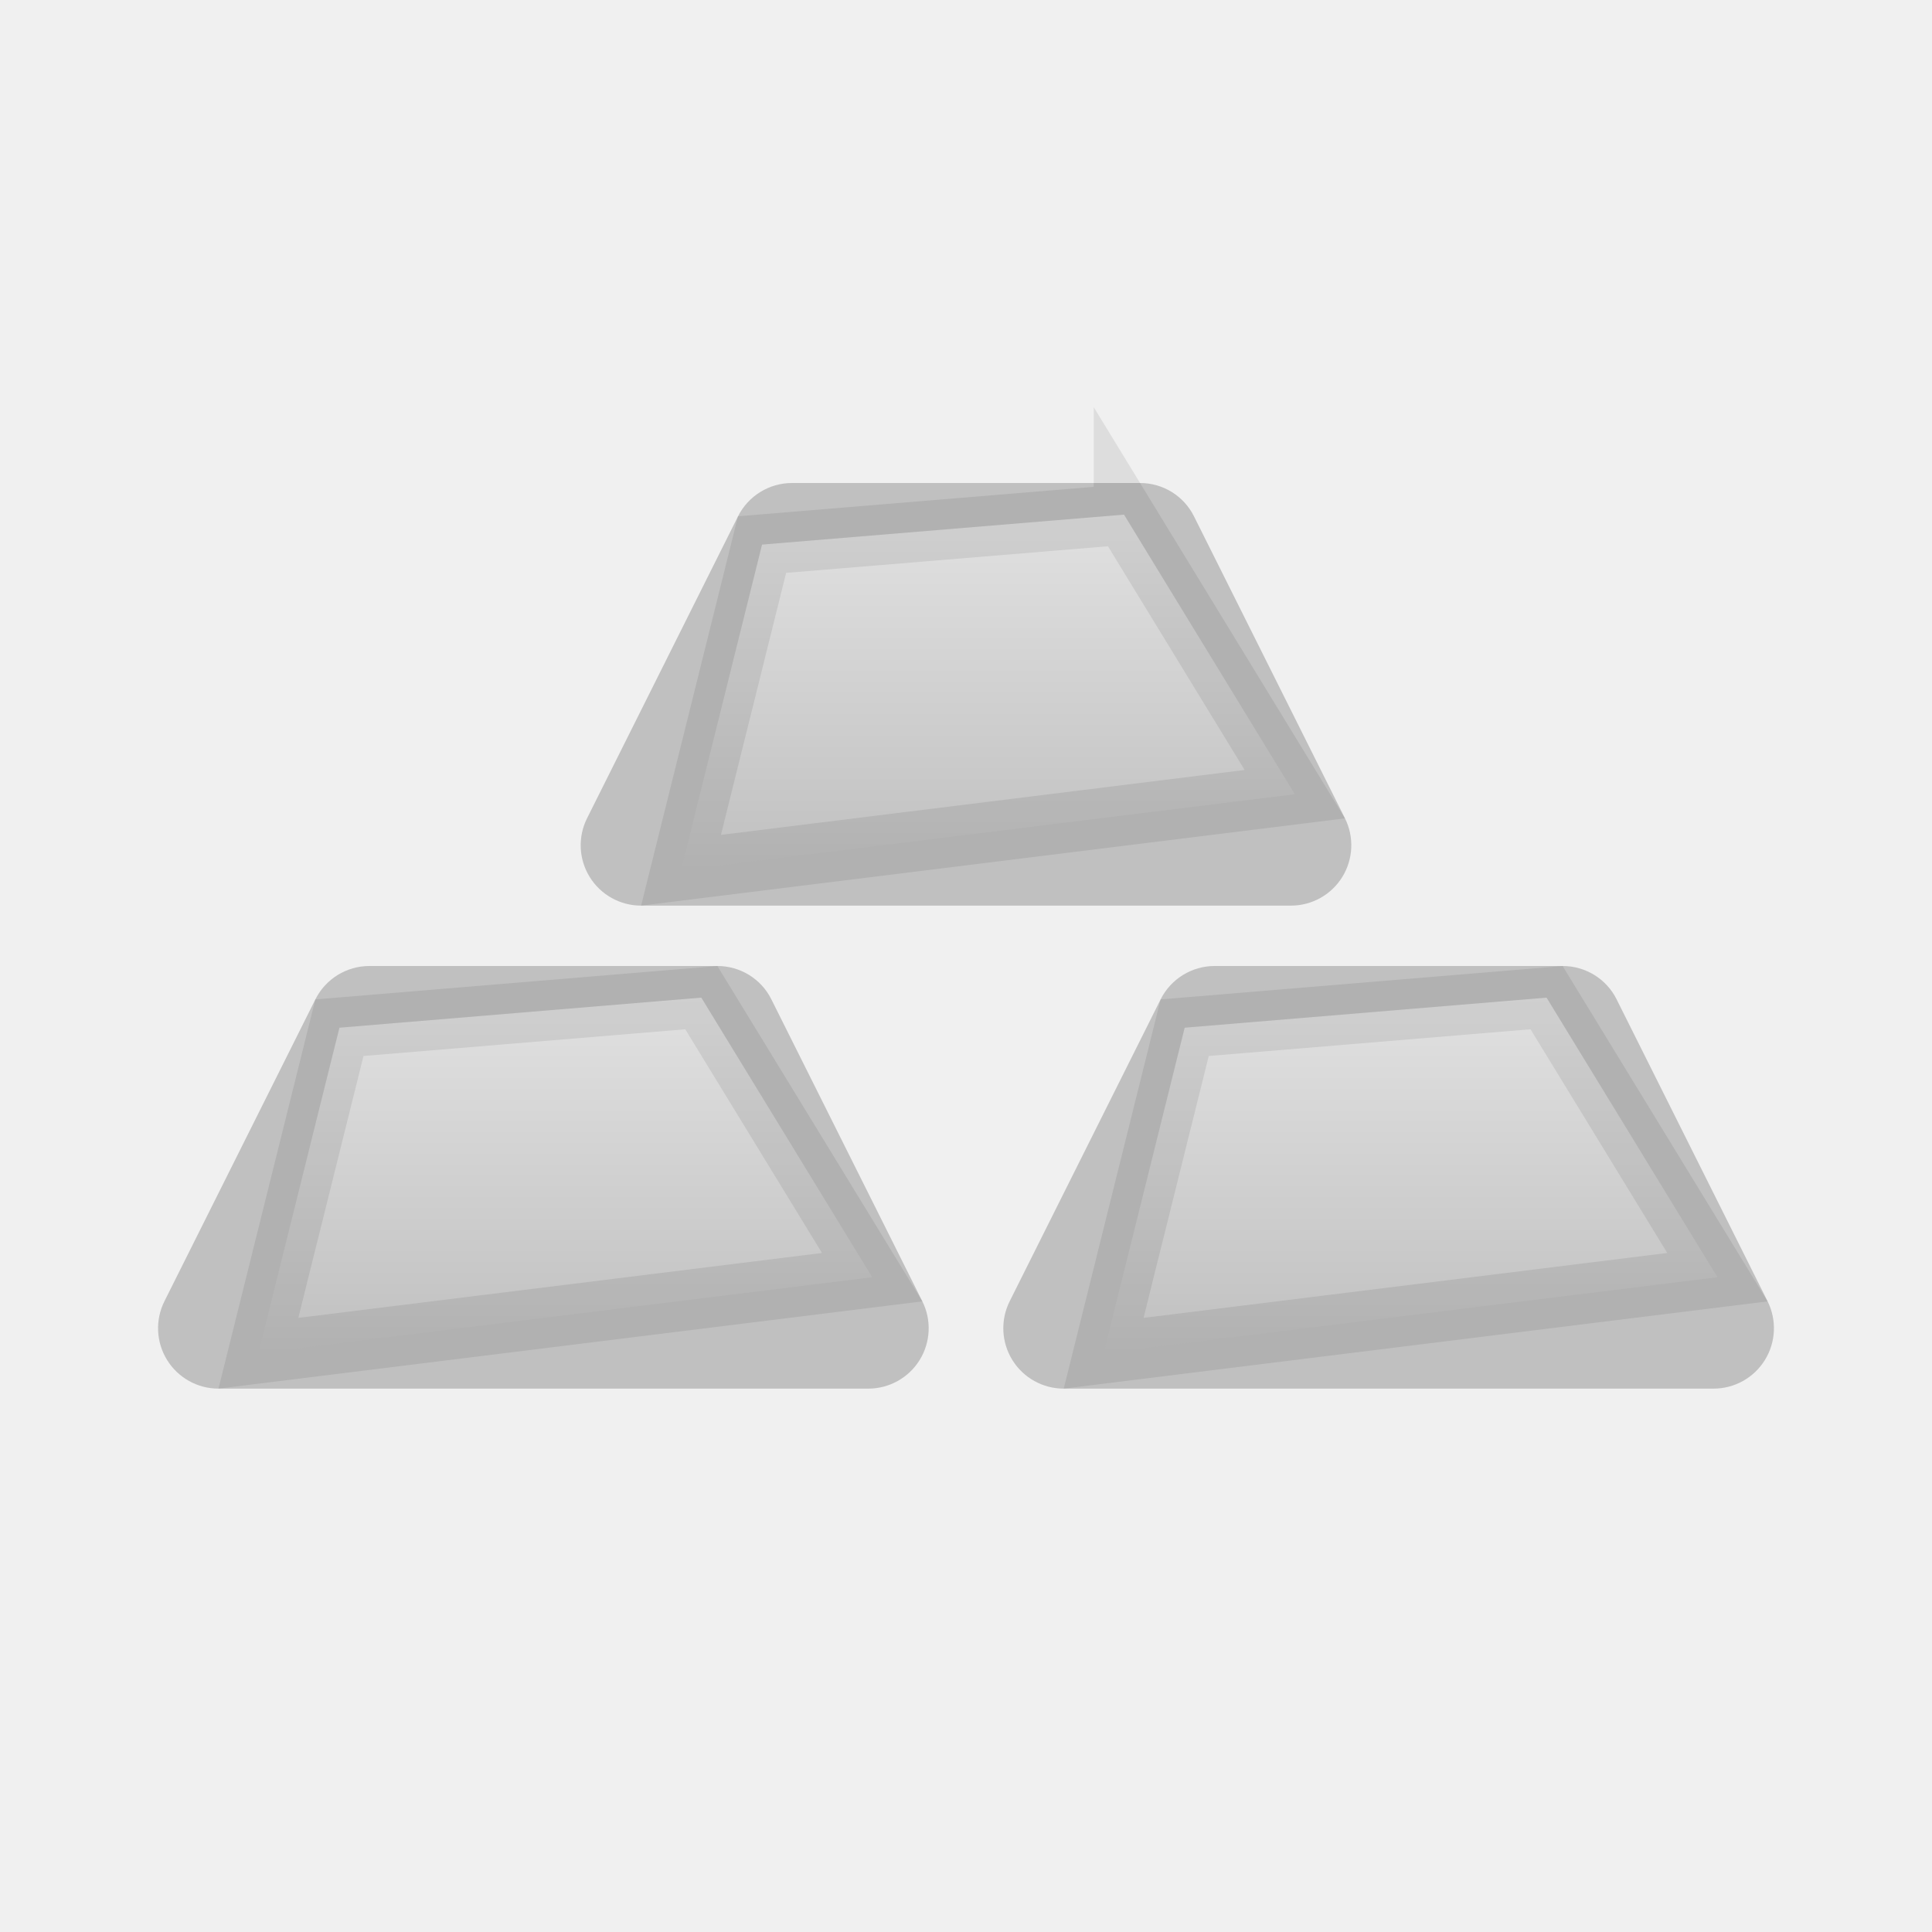
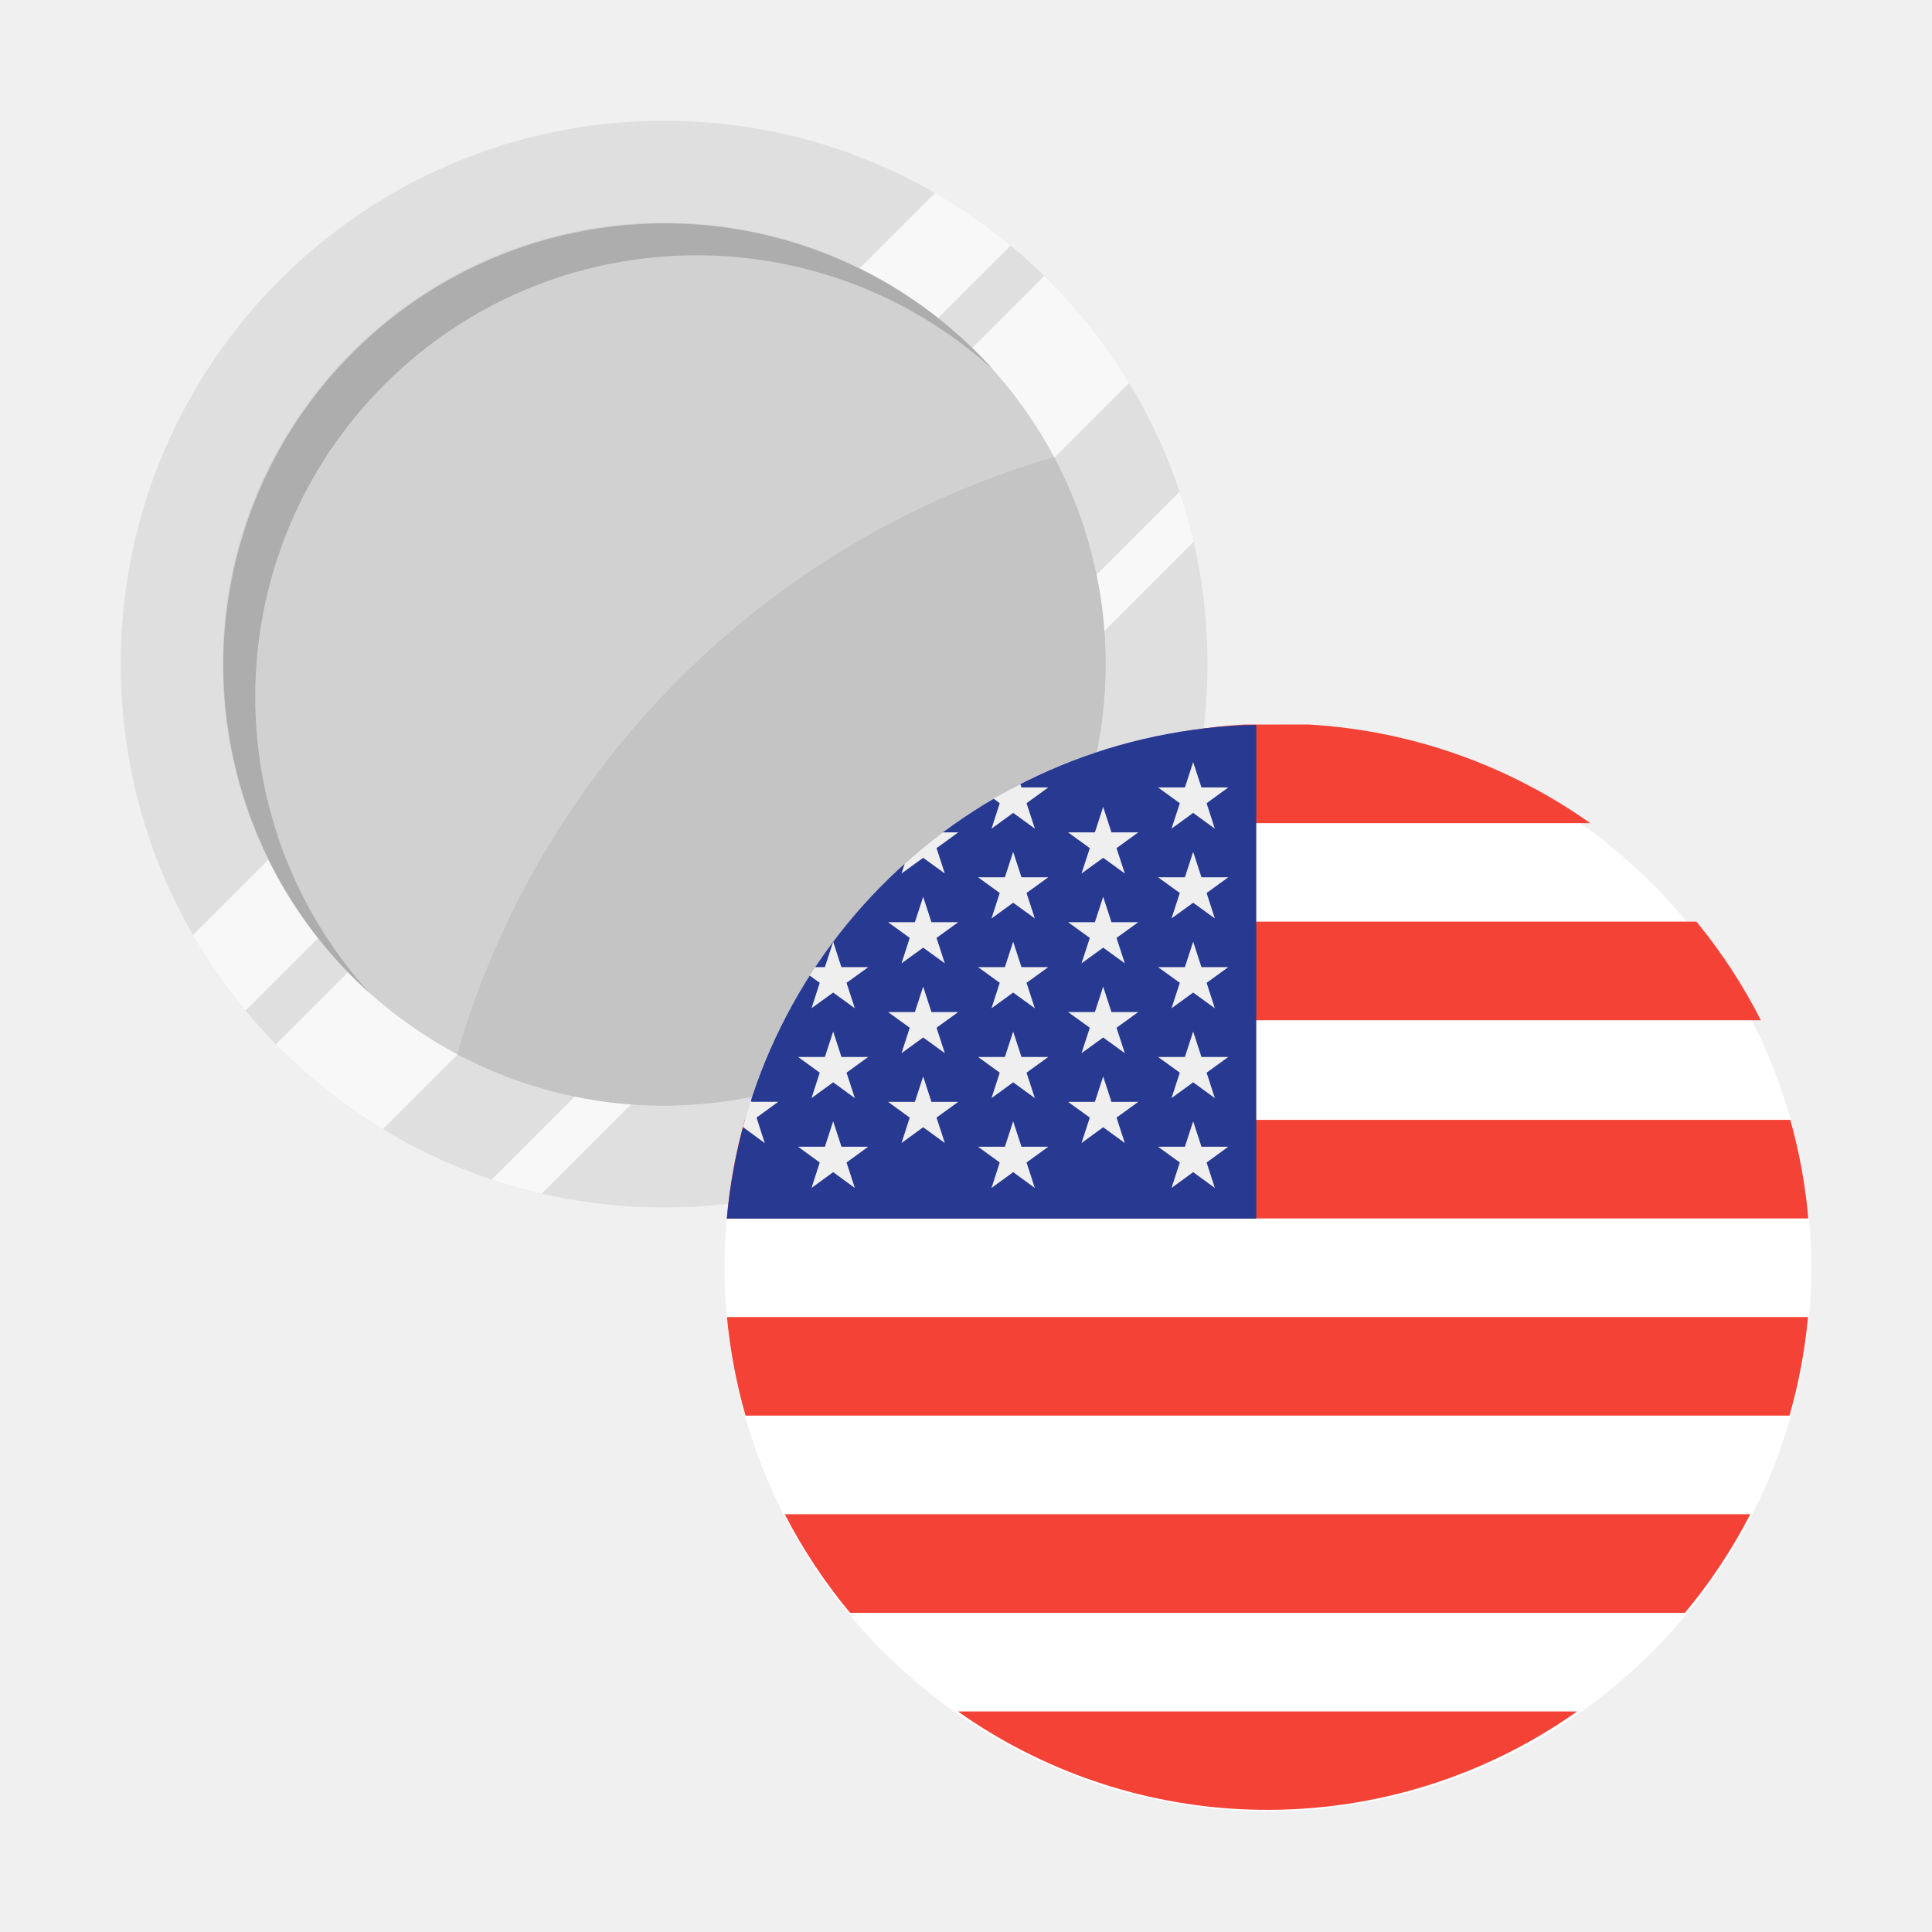
- <svg xmlns="http://www.w3.org/2000/svg" xmlns:xlink="http://www.w3.org/1999/xlink" width="16" height="16">
-   <defs>
-     <path id="a" d="M5.559 0h2.882c.19 0 .363.107.447.276l1.25 2.5a.5.5 0 0 1-.447.724H4.309a.5.5 0 0 1-.447-.724l1.25-2.5A.5.5 0 0 1 5.559 0z" />
-     <path id="c" d="M2.059 4h2.882c.19 0 .363.107.447.276l1.25 2.5a.5.5 0 0 1-.447.724H.809a.5.5 0 0 1-.447-.724l1.25-2.5A.5.5 0 0 1 2.059 4z" />
-     <path id="d" d="M9.059 4h2.882c.19 0 .363.107.447.276l1.25 2.5a.5.5 0 0 1-.447.724H7.809a.5.5 0 0 1-.447-.724l1.25-2.5A.5.5 0 0 1 9.059 4z" />
-     <linearGradient id="b" x1="50%" x2="50%" y1="0%" y2="100%">
-       <stop offset="0%" stop-color="#E1E1E1" />
-       <stop offset="100%" stop-color="silver" />
-     </linearGradient>
-   </defs>
-   <g fill="none" fill-rule="evenodd" transform="translate(1 4)">
-     <use fill="silver" xlink:href="#a" />
-     <path fill="url(#b)" stroke="#000" stroke-linejoin="square" stroke-opacity=".08" stroke-width=".5" d="M8.308.262 5.311.51 4.64 3.207l5.083-.63L8.308.261z" />
-     <use fill="silver" xlink:href="#c" />
-     <path fill="url(#b)" stroke="#000" stroke-linejoin="square" stroke-opacity=".08" stroke-width=".5" d="m4.808 4.262-2.997.249-.671 2.696 5.083-.63-1.415-2.315z" />
-     <use fill="silver" xlink:href="#d" />
-     <path fill="url(#b)" stroke="#000" stroke-linejoin="square" stroke-opacity=".08" stroke-width=".5" d="m11.808 4.262-2.997.249-.671 2.696 5.083-.63-1.415-2.315z" />
+ <svg xmlns="http://www.w3.org/2000/svg" width="24" height="24">
+   <g transform="translate(1.5 1.5)" fill="none" fill-rule="evenodd">
+     <circle cx="6.75" cy="6.75" r="6.75" fill="#DFDFDF" fill-rule="nonzero" />
+     <path fill="#F8F8F8" fill-rule="nonzero" d="M11.054 1.55a6.784 6.784 0 0 0-.939-.653L.897 10.115c.191.332.41.645.653.939l9.504-9.504zM3.258 12.527a6.734 6.734 0 0 1-1.331-1.055l9.545-9.545c.405.396.76.843 1.055 1.33l-9.27 9.27zm1.972.801a6.482 6.482 0 0 1-.621-.175l8.544-8.544c.068.203.127.41.175.62l-8.098 8.1z" />
+     <g fill-rule="nonzero" transform="translate(.75 .75)">
+       <circle cx="6" cy="6" r="5.484" fill="#D1D1D1" />
+       <path fill="#C4C4C4" d="M6 11.484a5.484 5.484 0 0 0 4.844-8.056 10.893 10.893 0 0 0-7.416 7.417 5.46 5.46 0 0 0 2.572.64z" />
+     </g>
+     <path fill="#ADADAD" fill-rule="nonzero" d="M10.833 3.089a5.483 5.483 0 0 0-7.745 7.744 5.484 5.484 0 1 1 7.746-7.744z" />
+     <path fill="#FFF" fill-rule="nonzero" d="M7.5 14.25a6.75 6.75 0 1 1 13.5 0 6.75 6.75 0 0 1-13.5 0z" />
+     <path fill="#F44336" d="M13.964 7.5c-1.3.075-2.5.518-3.5 1.225h7.79c-1-.707-2.2-1.15-3.5-1.225h-.791zm-4.82 2.45c-.31.375-.577.786-.8 1.224h12.03a6.705 6.705 0 0 0-.8-1.225H9.144zm-1.616 3.686c.037-.42.113-.83.223-1.225H20.74c.111.395.187.804.224 1.225H7.528zm.002 1.225c.04.42.118.83.231 1.224H20.73c.113-.394.191-.804.23-1.224H7.53zm1.53 3.674a6.711 6.711 0 0 1-.812-1.225h11.995a6.711 6.711 0 0 1-.812 1.225H9.06zm4.9 2.442h.02l.02.001a6.65 6.65 0 0 0 4.092-1.218h-7.693a6.66 6.66 0 0 0 3.561 1.217z" />
+     <path fill="#283991" fill-rule="nonzero" d="M14.106 7.504a6.742 6.742 0 0 0-6.577 6.134h6.577V7.504z" />
+     <path fill="#EFEFEF" fill-rule="nonzero" d="m8.85 11.314.103.316h.332l-.269.195.103.316-.269-.196-.269.196.102-.316-.269-.195h.333zm0 1.115.103.316h.332l-.269.196.103.316-.269-.196-.269.196.102-.316-.269-.196h.333zM9.968 9.64l.103.316h.332l-.269.195.103.316-.269-.195-.269.195.102-.316-.269-.195h.333zm0 1.116.103.316h.332l-.269.195.103.316-.269-.195-.269.195.102-.316-.269-.195h.333zm0 1.116.103.316h.332l-.269.195.103.316-.269-.196-.269.196.102-.316-.269-.195h.333zM8 12.699l-.102-.316.27-.196h-.333l-.008-.023a5.63 5.63 0 0 0-.1.343l.005-.004L8 12.7zm.58-1.674.27-.195.269.195-.103-.316.27-.195h-.334l-.102-.316-.103.316h-.123l-.067.104.126.091-.102.316zm1.388-1.869.269.195-.103-.315.27-.196h-.193a6.98 6.98 0 0 0-.472.387l-.04.124.269-.195zm.849-.362.269-.196.27.196-.104-.316.27-.196h-.333l-.014-.042a6.685 6.685 0 0 0-.334.18l.078.058-.102.316zm.269.288.103.316h.333l-.27.195.103.316-.269-.195-.269.195.102-.316-.269-.195h.333zm0 1.116.103.316h.333l-.27.195.103.316-.269-.195-.269.195.102-.316-.269-.195h.333zm0 1.116.103.316h.333l-.27.195.103.316-.269-.196-.269.196.102-.316-.269-.195h.333zm0 1.115.103.316h.333l-.27.196.103.316-.269-.196-.269.196.102-.316-.269-.196h.333zm1.118-3.905.103.316h.333l-.27.196.103.315-.269-.195-.269.195.103-.315-.27-.196h.333zm0 1.116.103.316h.333l-.27.195.103.316-.269-.195-.269.195.103-.316-.27-.195h.333zm0 1.116.103.316h.333l-.27.195.103.316-.269-.195-.269.195.103-.316-.27-.195h.333zm0 1.116.103.316h.333l-.27.195.103.316-.269-.196-.269.196.103-.316-.27-.195h.333zm1.118-3.905.103.315h.333l-.269.196.102.316-.269-.196-.269.196.103-.316-.27-.196h.333zm0 1.115.103.316h.333l-.269.195.102.316-.269-.195-.269.195.103-.316-.27-.195h.333zm0 1.116.103.316h.333l-.269.195.102.316-.269-.195-.269.195.103-.316-.27-.195h.333zm0 1.116.103.316h.333l-.269.195.102.316-.269-.196-.269.196.103-.316-.27-.195h.333zm0 1.115.103.316h.333l-.269.196.102.316-.269-.196-.269.196.103-.316-.27-.196h.333z" />
  </g>
</svg>
